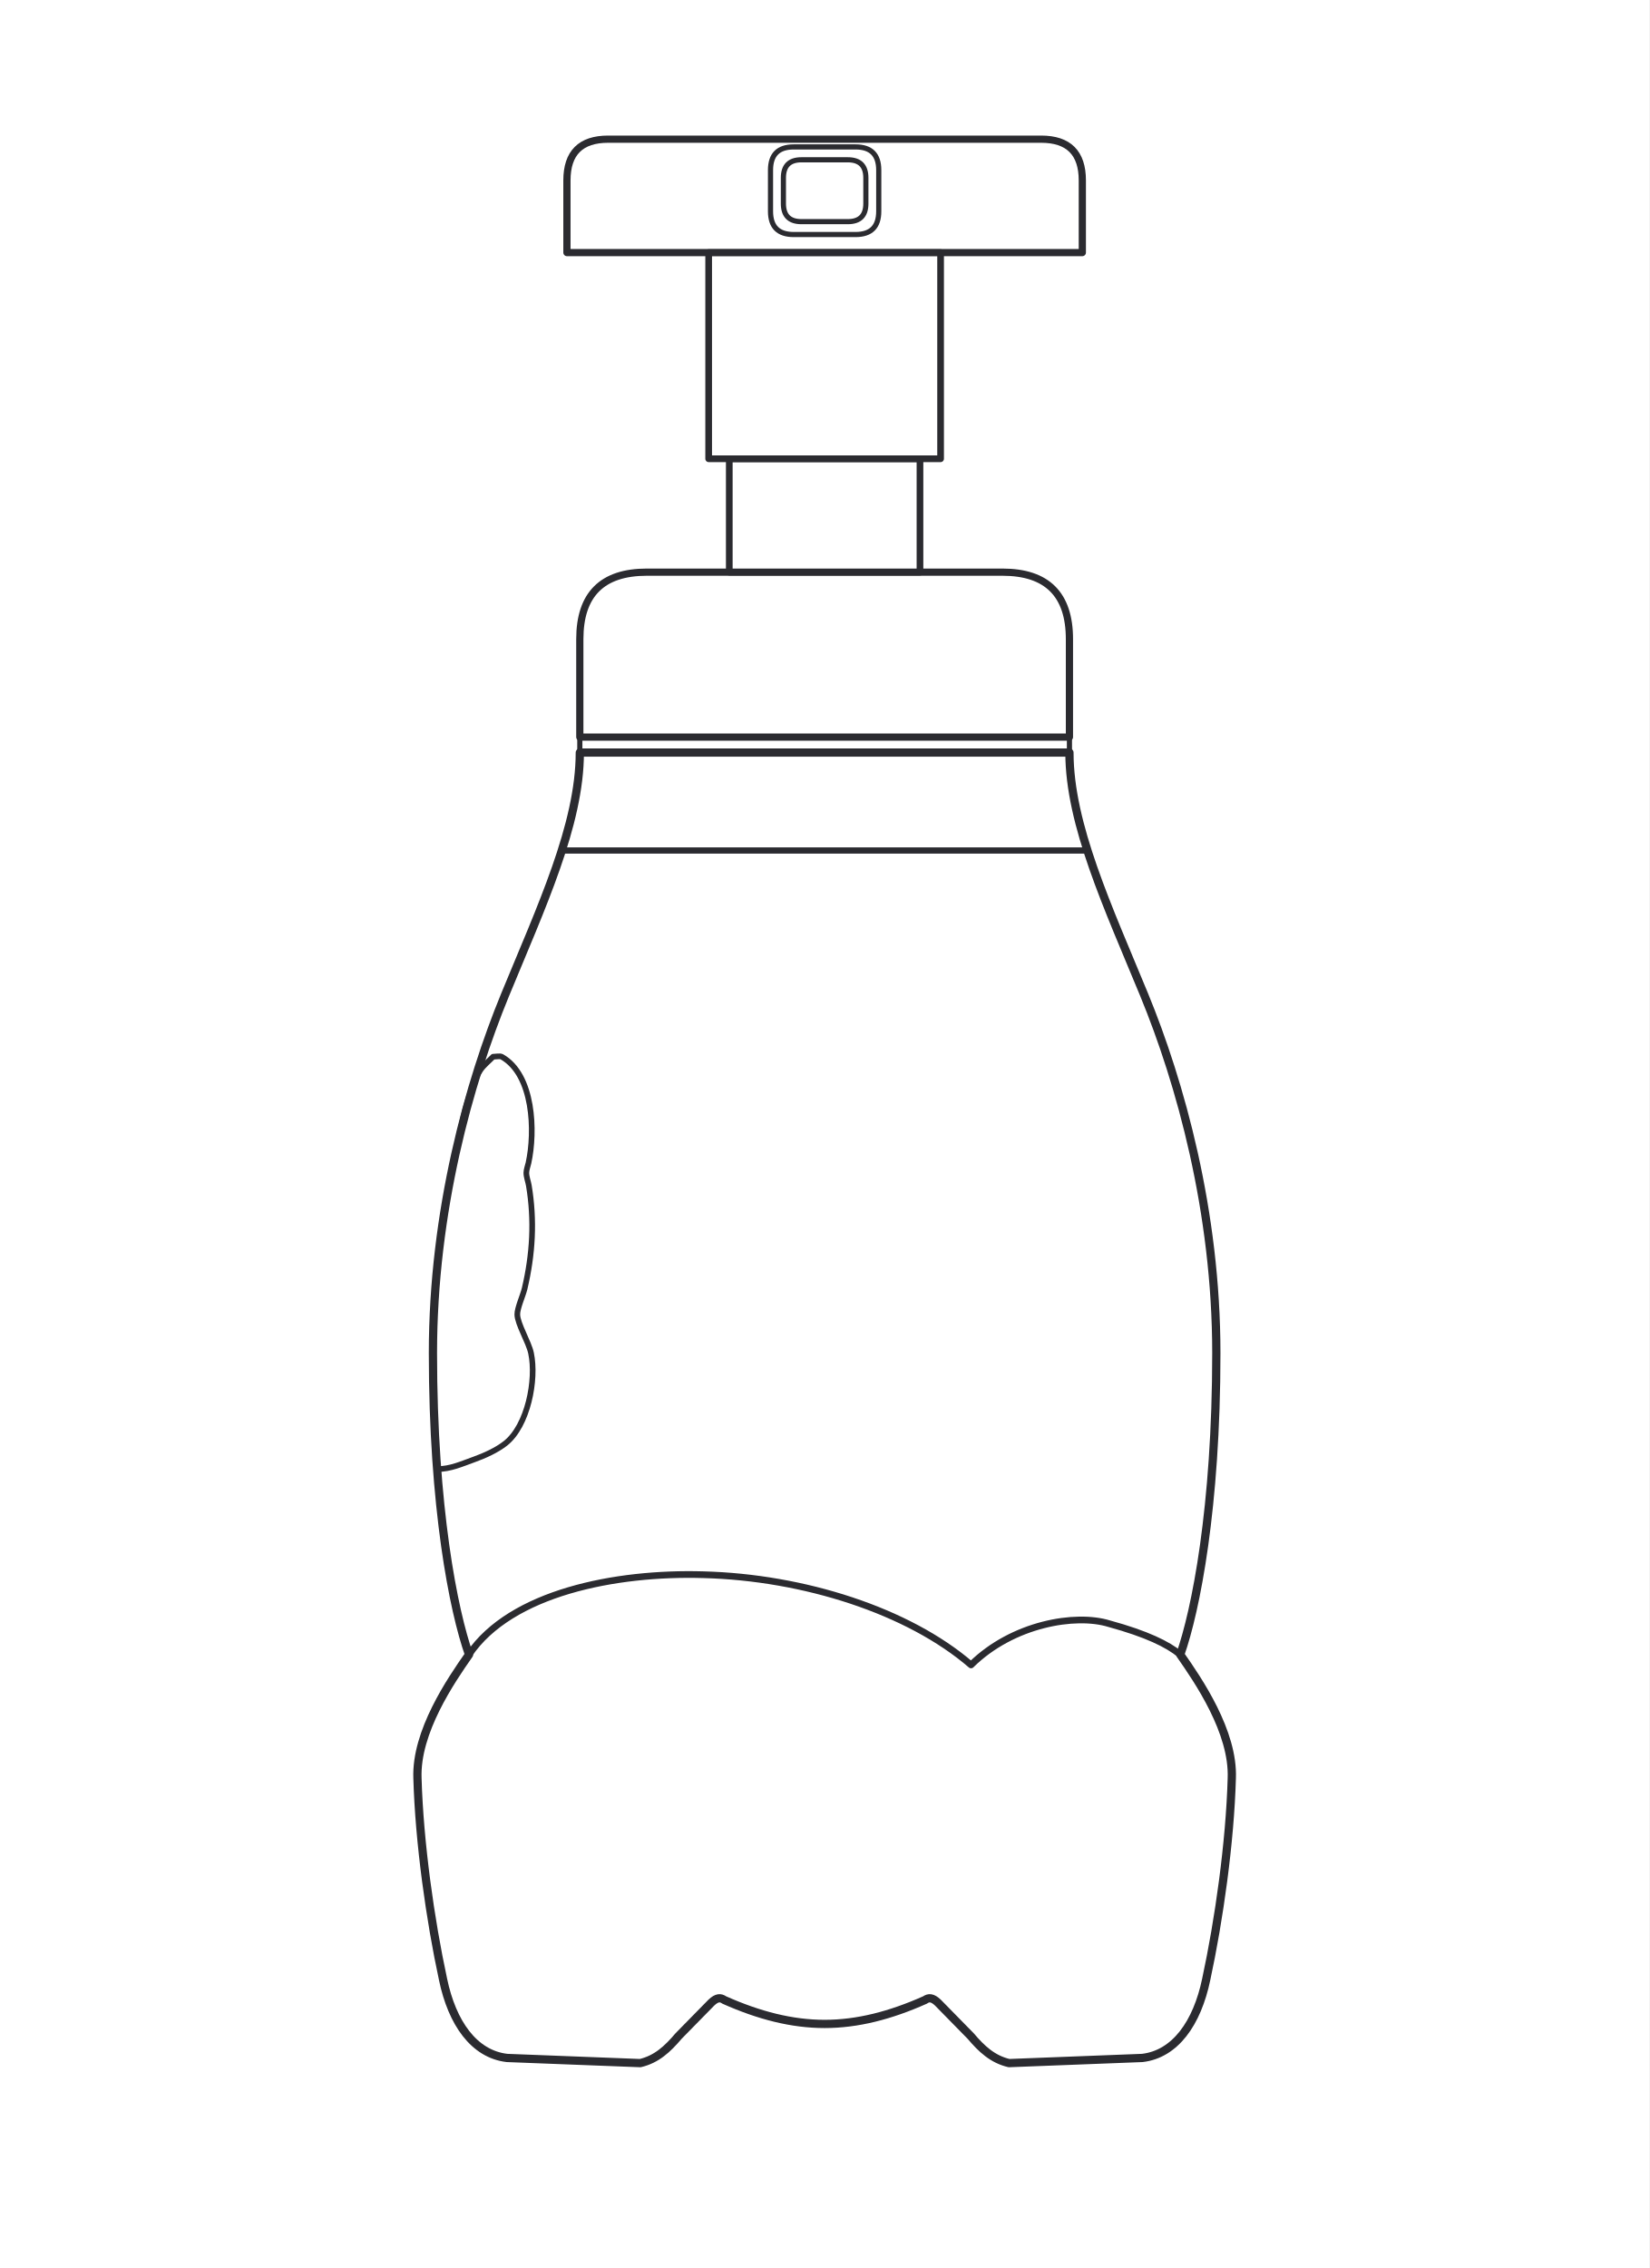
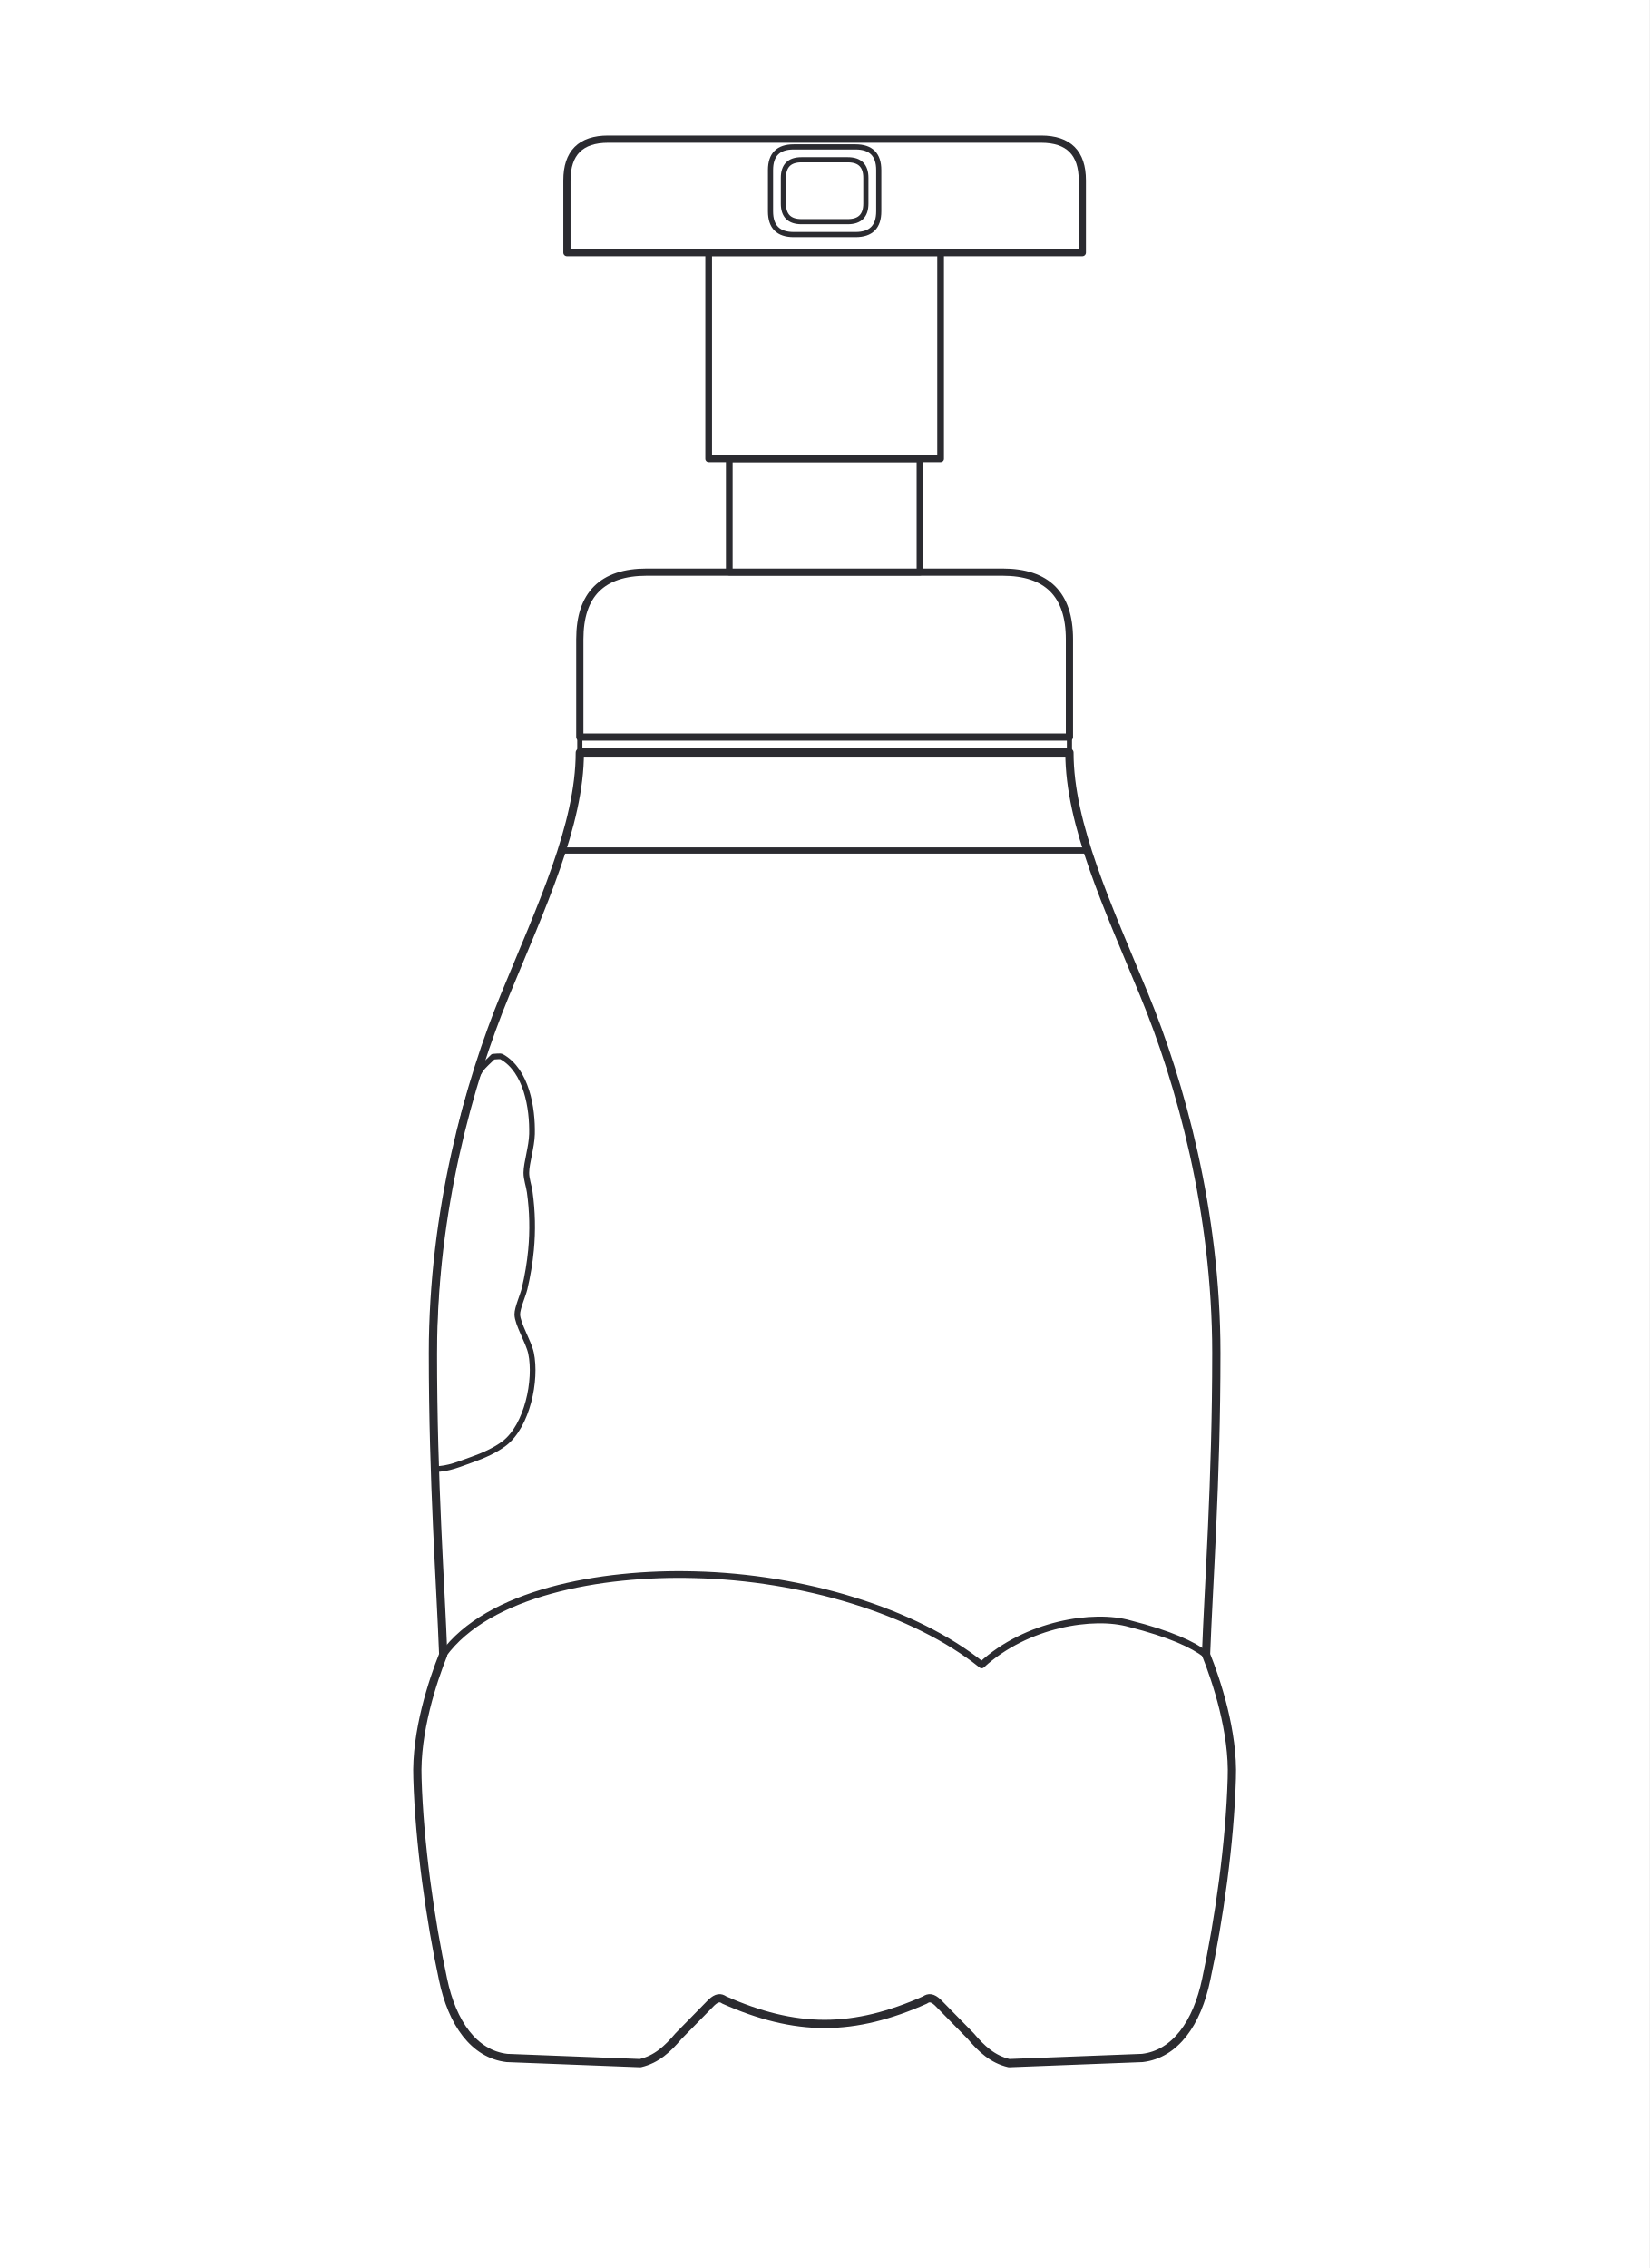
<svg xmlns="http://www.w3.org/2000/svg" width="640" height="880" viewBox="0 0 640 880">
  <rect width="640" height="880" fill="#fff" />
  <g id="Bottle">
-     <path id="body_outline" d="M225 292 C225.00 320.00 210.00 352.00 196.00 386.00 C182.00 420.00 168.00 470.00 168.00 525.00 C168.00 585.00 176.00 625.00 182.00 642.00 C175.00 652.00 161.29 672.00 162.00 690.00 C162.71 715.00 166.96 745.00 171.92 768.00 C175.46 785.00 183.96 797.00 196.72 798.50 L248.44 800.50 C254.82 799.00 259.07 795.00 263.32 790.00 L276.07 777.00 C278.20 775.00 279.61 775.00 281.03 776.00 C294.49 782.00 307.25 785.30 320.00 785.30 C332.75 785.30 345.51 782.00 358.97 776.00 C360.39 775.00 361.80 775.00 363.93 777.00 L376.68 790.00 C380.93 795.00 385.18 799.00 391.56 800.50 L443.28 798.50 C456.04 797.00 464.54 785.00 468.08 768.00 C473.04 745.00 477.29 715.00 478.00 690.00 C478.71 672.00 465.00 652.00 458.00 642.00 C464.00 625.00 472.00 585.00 472.00 525.00 C472.00 470.00 458.00 420.00 444.00 386.00 C430.00 352.00 415.00 320.00 415.00 292.00 Z" fill="none" stroke="#2b2b30" stroke-width="3.2" stroke-linejoin="round" stroke-linecap="round" />
+     <path id="body_outline" d="M225 292 C225.00 320.00 210.00 352.00 196.00 386.00 C182.00 420.00 168.00 470.00 168.00 525.00 C168.00 575.00 171.00 615.00 172.00 642.00 C168.00 652.00 161.29 672.00 162.00 690.00 C162.71 715.00 166.96 745.00 171.92 768.00 C175.46 785.00 183.96 797.00 196.72 798.50 L248.44 800.50 C254.82 799.00 259.07 795.00 263.32 790.00 L276.07 777.00 C278.20 775.00 279.61 775.00 281.03 776.00 C294.49 782.00 307.25 785.30 320.00 785.30 C332.75 785.30 345.51 782.00 358.97 776.00 C360.39 775.00 361.80 775.00 363.93 777.00 L376.68 790.00 C380.93 795.00 385.18 799.00 391.56 800.50 L443.28 798.50 C456.04 797.00 464.54 785.00 468.08 768.00 C473.04 745.00 477.29 715.00 478.00 690.00 C478.71 672.00 472.00 652.00 468.00 642.00 C469.00 615.00 472.00 575.00 472.00 525.00 C472.00 470.00 458.00 420.00 444.00 386.00 C430.00 352.00 415.00 320.00 415.00 292.00 Z" fill="none" stroke="#2b2b30" stroke-width="3.2" stroke-linejoin="round" stroke-linecap="round" />
    <path id="shoulder_parting_line" d="M218.01 330 L421.99 330" fill="none" stroke="#2b2b30" stroke-width="2.4" stroke-linejoin="round" stroke-linecap="round" />
-     <path id="foam_parting_line" d="M182.00 642 C198.24 618 238.82 610 272.92 611 C311.88 612 352.47 625 376.82 646 C393.06 630 417.41 626 430.40 630 C445.01 634 453.13 638 458.00 642" fill="none" stroke="#2b2b30" stroke-width="2.6" stroke-linejoin="round" stroke-linecap="round" />
+     <path id="foam_parting_line" d="M172.00 642 C189.41 618 232.94 610 269.51 611 C311.29 612 354.82 625 380.94 646 C398.35 630 424.47 626 438.40 630 C454.07 634 462.78 638 468.00 642" fill="none" stroke="#2b2b30" stroke-width="2.6" stroke-linejoin="round" stroke-linecap="round" />
  </g>
  <g id="Label">
-     <path id="label_side" d="M191.34 410.02 C189.80 411.62 187.80 413.21 186.52 415.02 C181.34 422.32 177.40 444.39 175.44 453.77 C167.45 492.14 166.88 531.05 169.62 570.02 C174.79 570.02 179.11 568.02 183.99 566.27 C188.01 564.83 192.75 562.70 196.15 560.02 C204.82 553.17 208.26 535.35 206.07 525.02 C205.15 520.66 200.80 513.73 200.74 510.02 C200.70 507.57 202.94 502.67 203.57 500.02 C205.12 493.48 206.12 486.74 206.42 480.02 C206.72 473.35 206.32 466.60 205.22 460.02 C204.96 458.44 204.23 456.62 204.25 455.02 C204.26 453.85 204.82 452.41 205.07 451.27 C207.75 439.10 207.11 417.00 194.69 410.02 C194.06 409.67 192.09 410.02 191.34 410.02 Z" fill="none" stroke="#2b2b30" stroke-width="2.2" stroke-linejoin="round" stroke-linecap="round" />
+     <path id="label_side" d="M191.34 410.02 C189.80 411.62 187.80 413.21 186.52 415.02 C181.34 422.32 177.40 444.39 175.44 453.77 C167.42 492.24 167.55 530.94 168.76 570.02 C174.00 570.02 178.40 568.01 183.35 566.27 C187.44 564.83 192.26 562.71 195.75 560.02 C204.61 553.18 208.28 535.51 206.07 525.02 C205.15 520.66 200.80 513.74 200.74 510.02 C200.70 507.57 202.94 502.67 203.57 500.02 C204.73 495.10 205.59 490.06 206.07 485.02 C206.78 477.53 206.61 469.97 205.57 462.52 C205.24 460.14 204.22 457.40 204.25 455.02 C204.29 451.12 206.33 445.03 206.45 440.02 C206.68 430.00 204.33 415.44 194.69 410.02 C194.06 409.67 192.09 410.02 191.34 410.02 Z" fill="none" stroke="#2b2b30" stroke-width="2.2" stroke-linejoin="round" stroke-linecap="round" />
  </g>
  <g id="Pump">
    <path id="pump_head_face" d="M220 98 L220 70 Q220 54 236 54 L404 54 Q420 54 420 70 L420 98 Z" fill="none" stroke="#2b2b30" stroke-width="2.8" stroke-linejoin="round" stroke-linecap="round" />
    <path id="nozzle_outer" d="M308 57 L332 57 Q341 57 341 66 L341 82 Q341 91 332 91 L308 91 Q299 91 299 82 L299 66 Q299 57 308 57 Z" fill="none" stroke="#2b2b30" stroke-width="2.0" stroke-linejoin="round" stroke-linecap="round" />
    <path id="nozzle_inner" d="M311 62 L329 62 Q336 62 336 69 L336 79 Q336 86 329 86 L311 86 Q304 86 304 79 L304 69 Q304 62 311 62 Z" fill="none" stroke="#2b2b30" stroke-width="2.0" stroke-linejoin="round" stroke-linecap="round" />
    <path id="stem_upper" d="M275 98 L365 98 L365 178 L275 178 Z" fill="none" stroke="#2b2b30" stroke-width="2.6" stroke-linejoin="round" stroke-linecap="round" />
    <path id="stem_lower" d="M283 178 L357 178 L357 222 L283 222 Z" fill="none" stroke="#2b2b30" stroke-width="2.6" stroke-linejoin="round" stroke-linecap="round" />
    <path id="cap" d="M225 286 L225 248 Q225 222 251 222 L389 222 Q415 222 415 248 L415 286 Z" fill="none" stroke="#2b2b30" stroke-width="2.8" stroke-linejoin="round" stroke-linecap="round" />
    <path id="cap_ring" d="M225 286 L415 286 L415 292 L225 292 Z" fill="none" stroke="#2b2b30" stroke-width="2.0" stroke-linejoin="round" stroke-linecap="round" />
  </g>
</svg>
